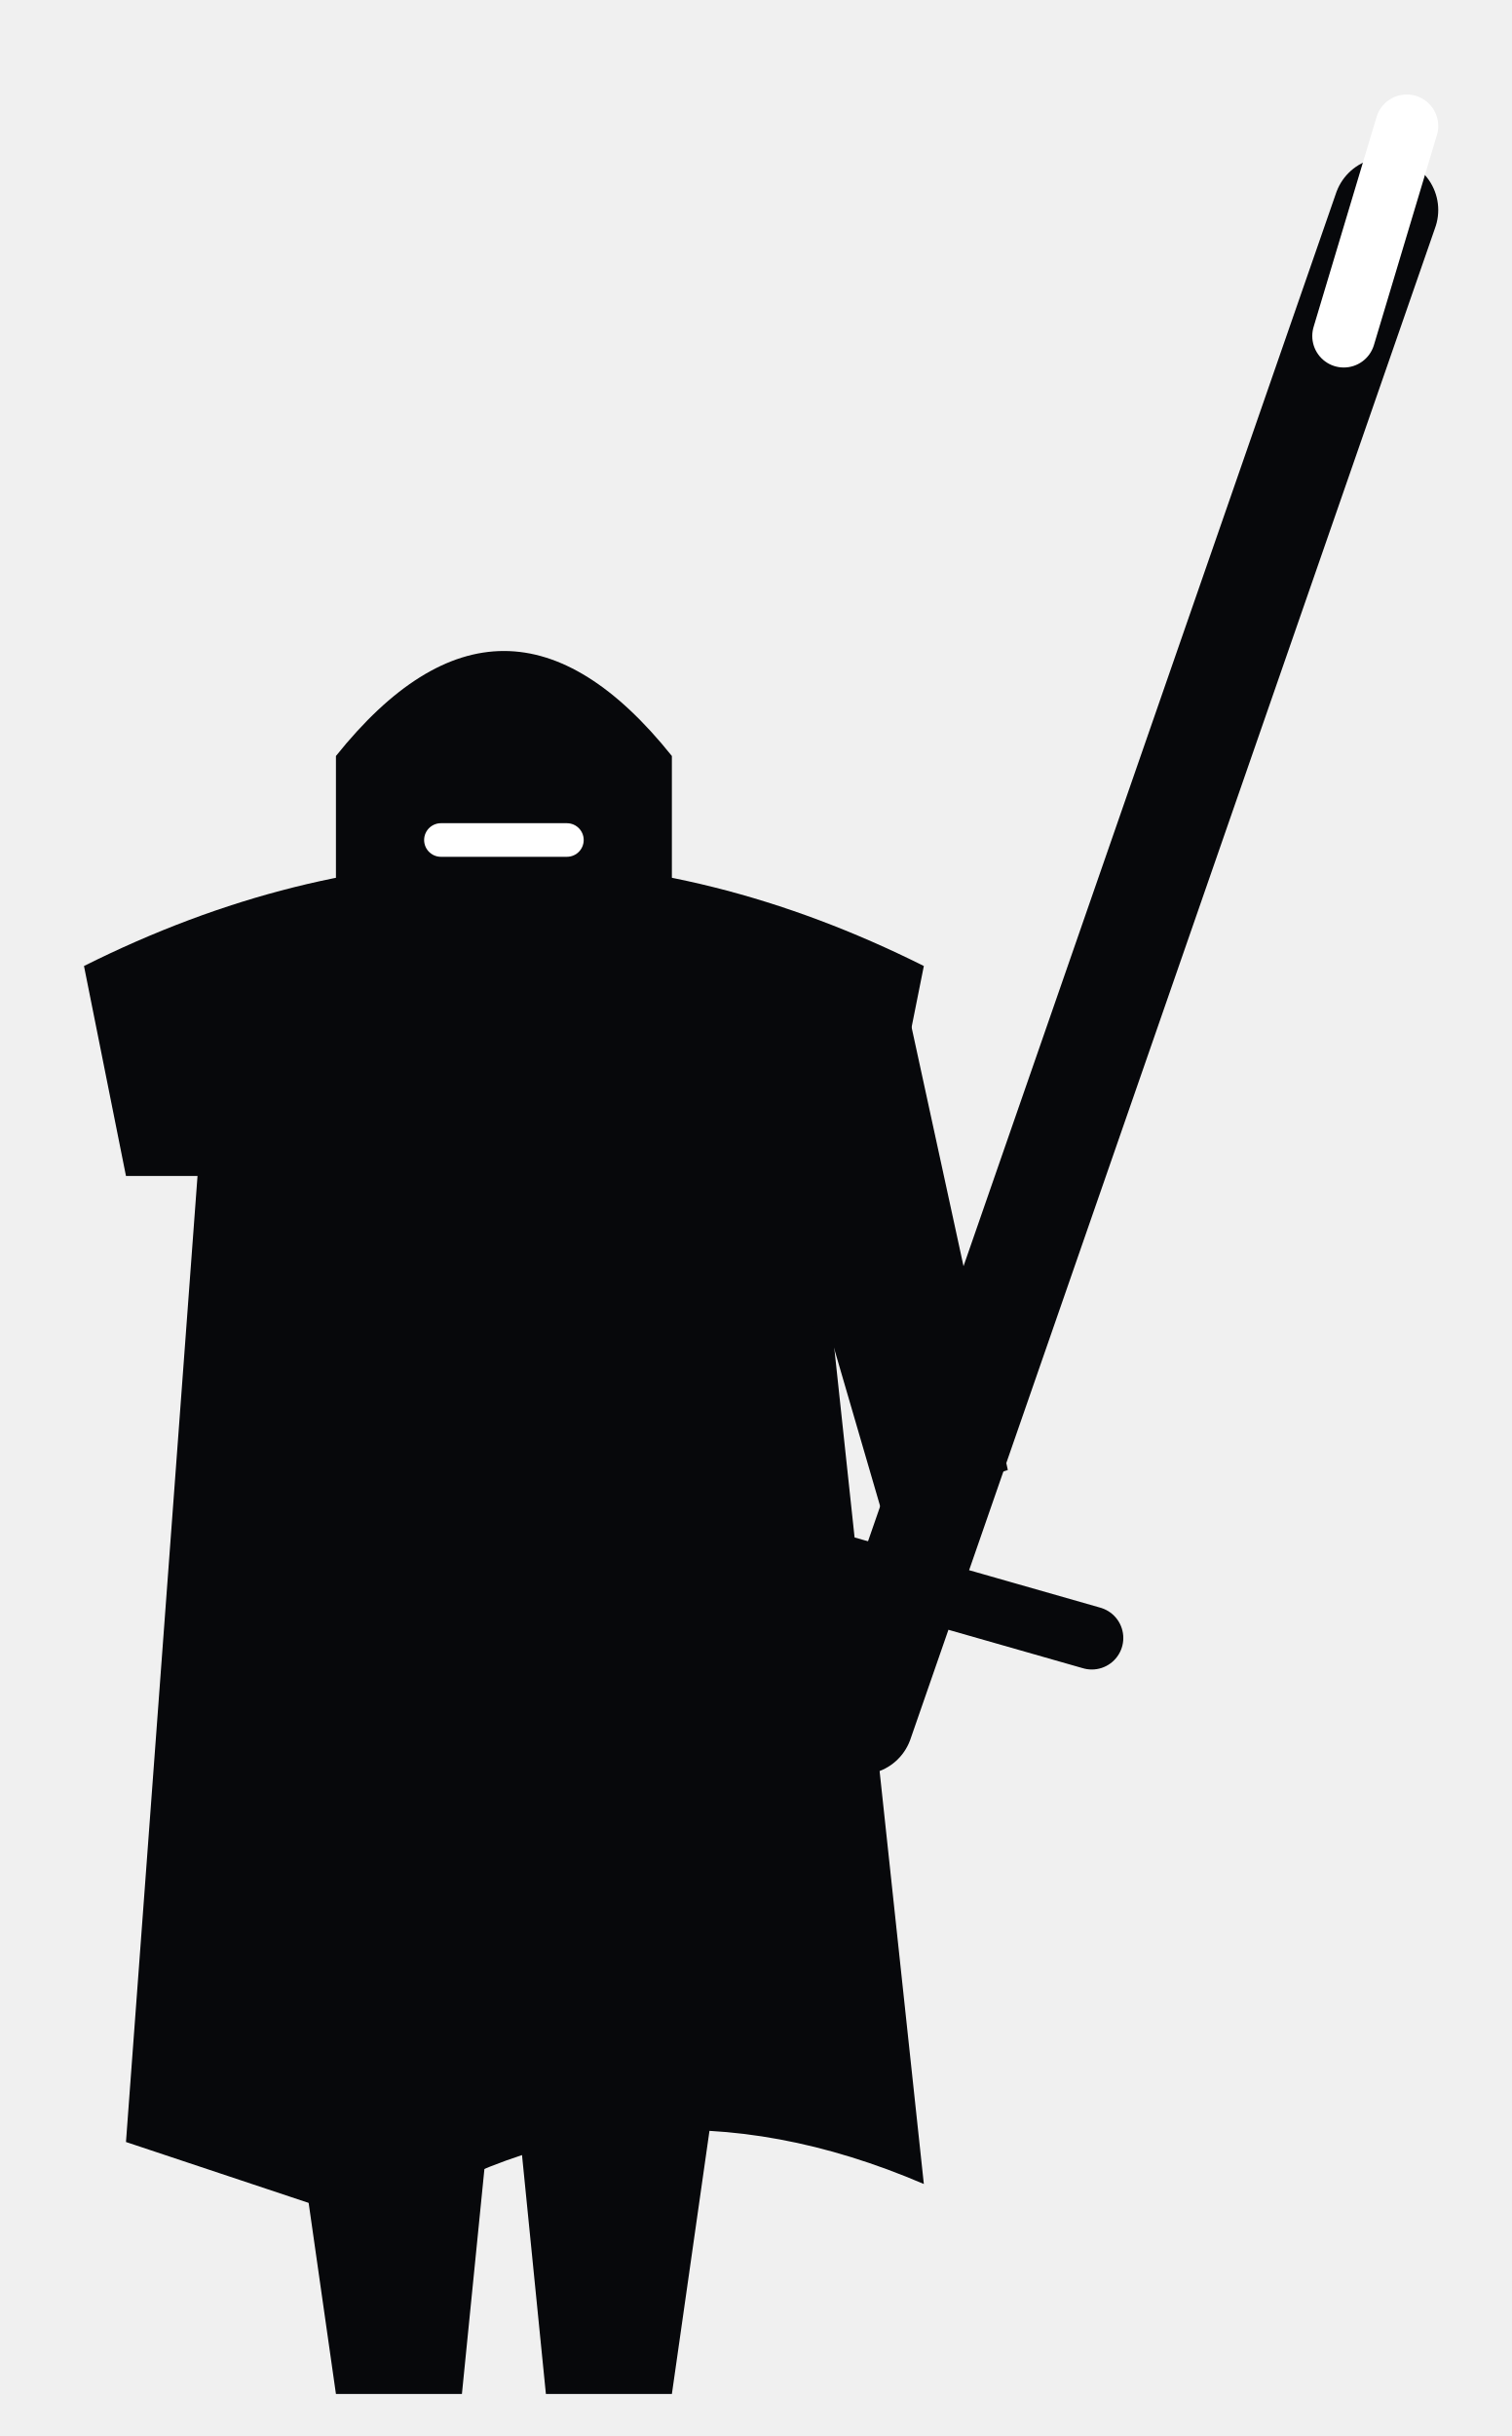
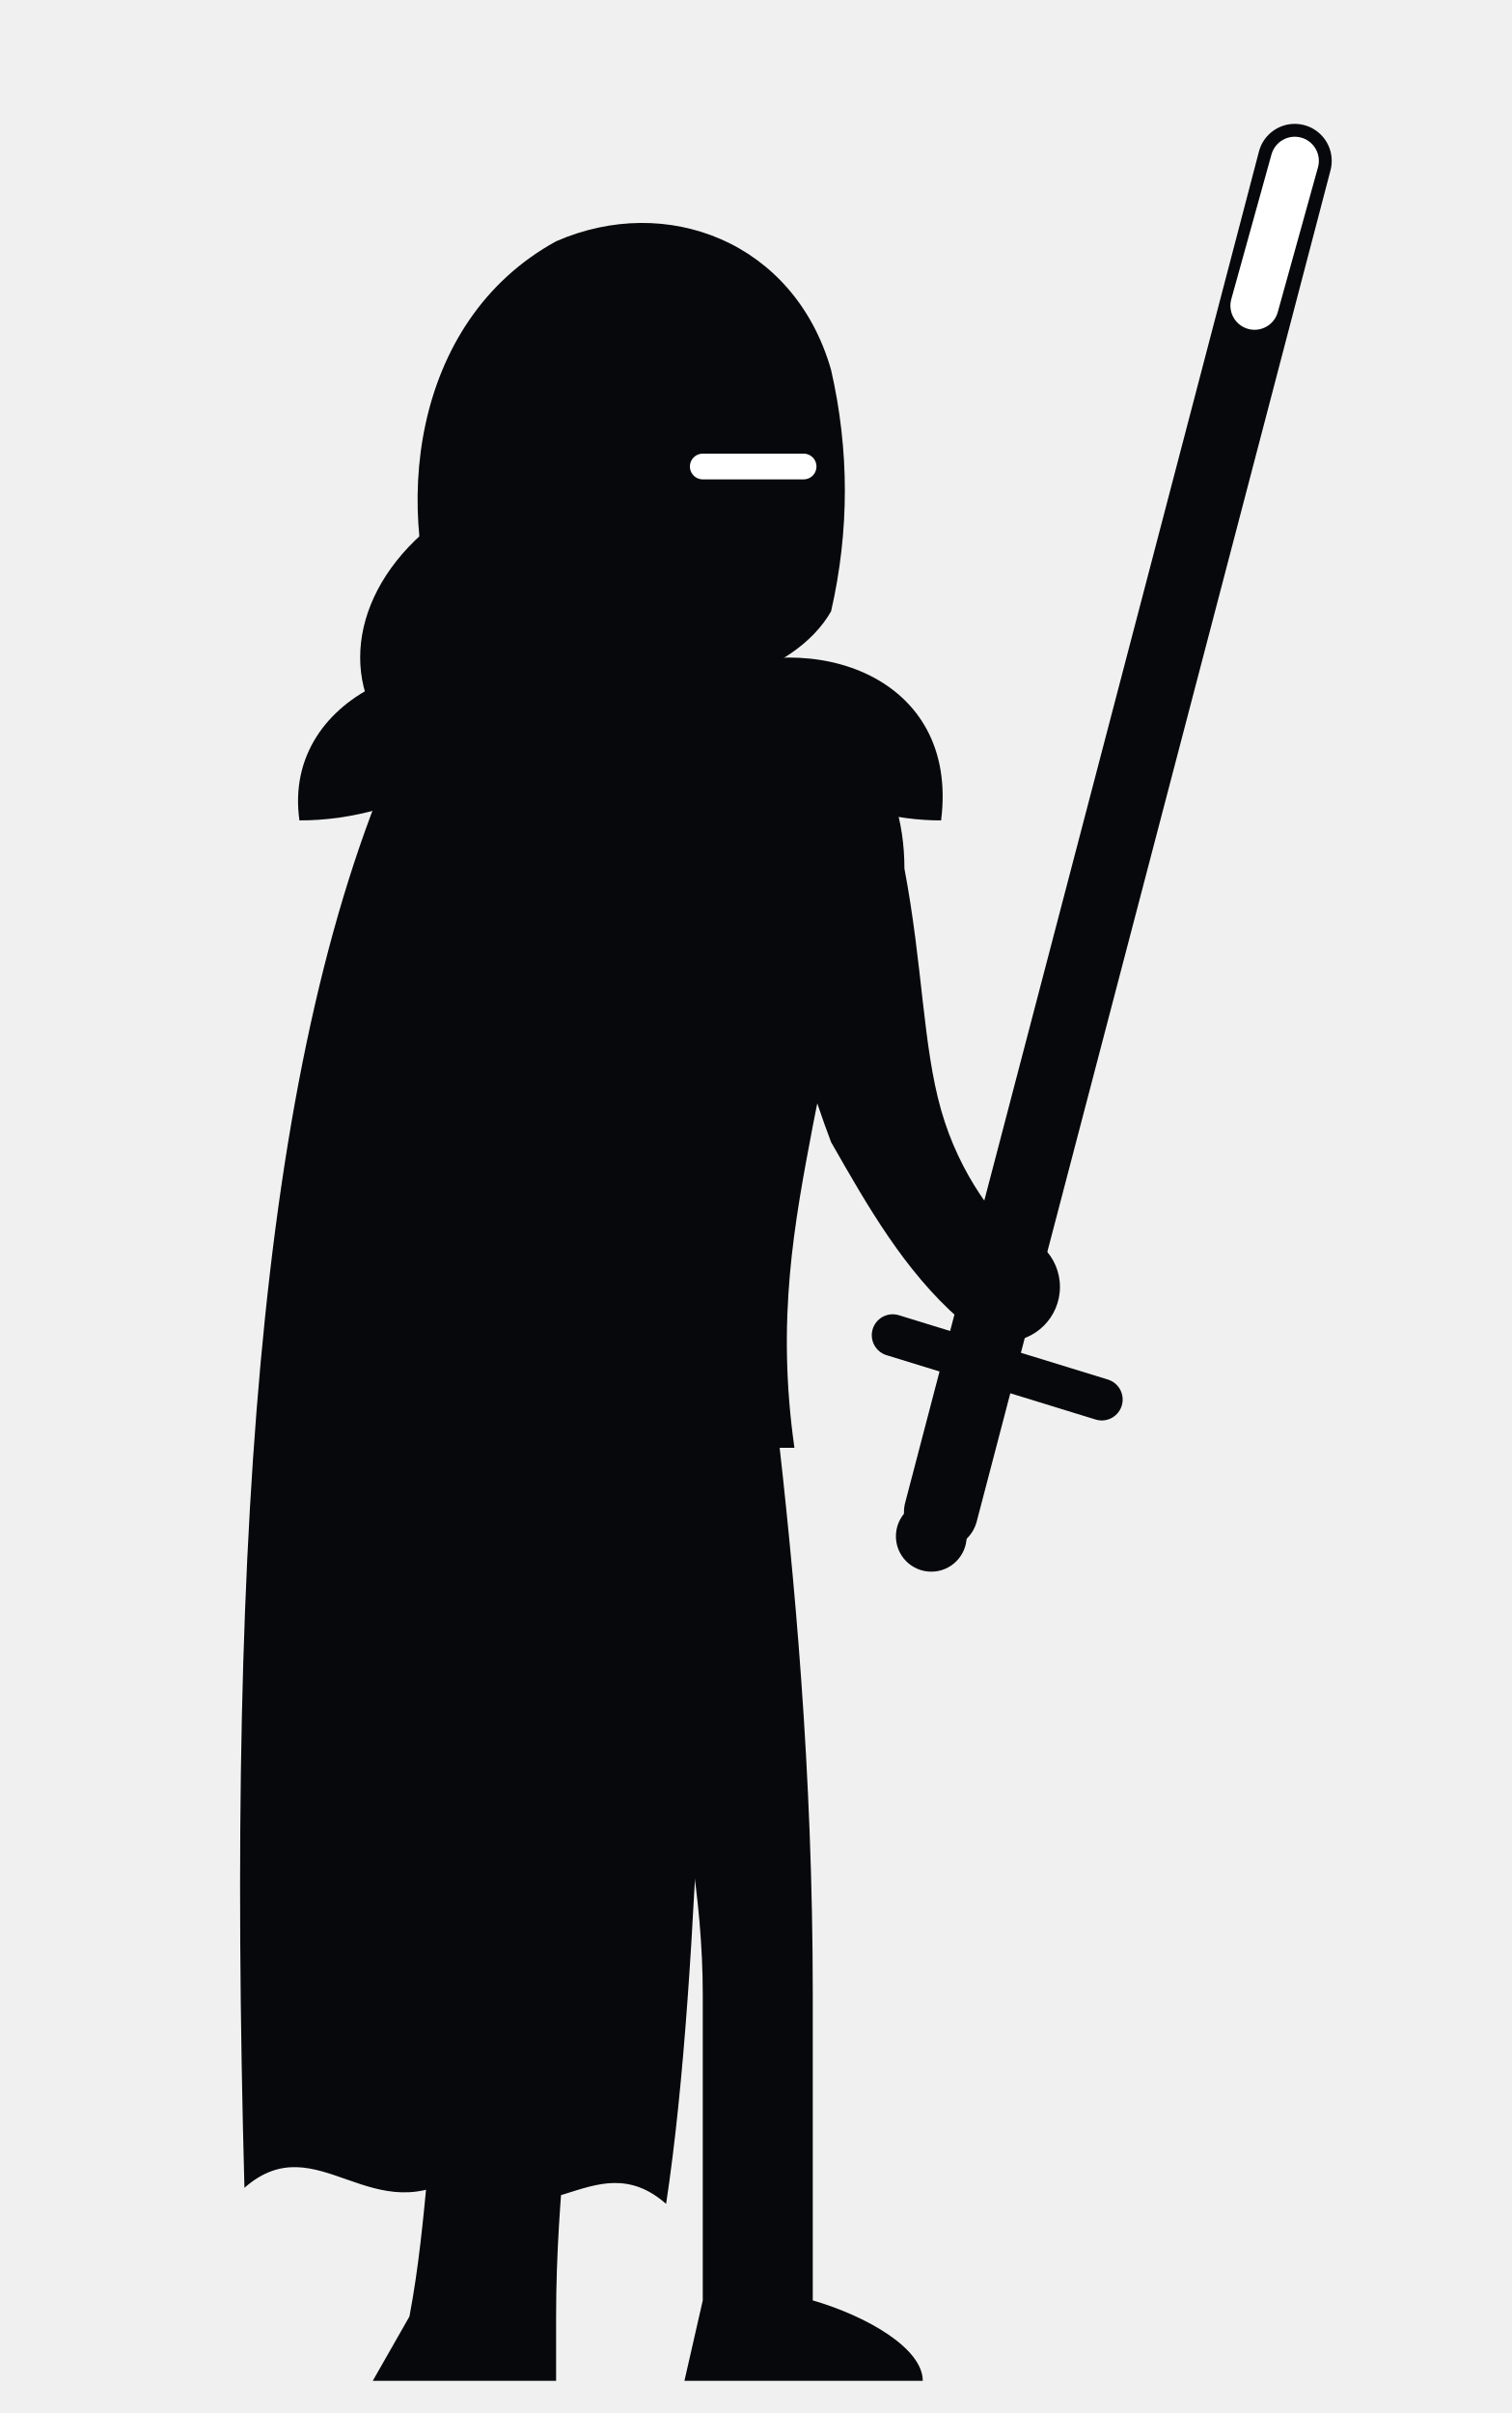
- <svg xmlns="http://www.w3.org/2000/svg" viewBox="36 14 72 116" data-height="512">
-   <g id="part:cloak" data-pivot="60 62">
+ <svg xmlns="http://www.w3.org/2000/svg" viewBox="12 2 94 150" data-height="512">
+   <g id="part:cloak" data-pivot="50.00 46.00">
    <g class="shape" fill="#07080B" stroke="#07080B" stroke-linecap="round" stroke-linejoin="round" stroke-width="0">
-       <path d="M46 62 L74 62 L80 118 Q66 112 54 120 L42 116Z" />
+       <path d="M 37.46 47.00 C 28.34 66.00 26.06 96.00 27.20 138.00 C 31.76 134.00 35.18 141.00 40.88 137.00 C 45.44 142.00 48.86 135.00 53.42 139.00 C 55.70 124.00 55.70 100.00 56.84 80.00 C 57.98 66.00 60.26 56.00 62.54 47.00 Z" />
    </g>
  </g>
-   <g id="part:legs" data-pivot="60 100">
+   <g id="part:legs" data-pivot="50.00 92.00">
    <g class="shape" fill="#07080B" stroke="#07080B" stroke-linecap="round" stroke-linejoin="round" stroke-width="0">
-       <path d="M48 100 L72 100 L68 128 L62 128 L60 108 L58 128 L52 128Z" />
+       <path d="M 42.02 90.00 C 39.74 104.00 40.88 116.00 39.74 128.00 C 38.60 134.00 38.60 140.00 37.46 146.00 L 35.18 150.00 L 46.58 150.00 L 46.58 146.00 C 46.58 138.00 47.72 132.00 47.72 126.00 C 50.00 114.00 51.14 102.00 51.14 92.00 Z" />
+       <path d="M 48.86 90.00 C 51.14 102.00 55.70 114.00 55.70 126.00 C 55.70 134.00 55.70 140.00 55.70 145.00 L 54.56 150.00 L 69.38 150.00 C 69.38 148.00 65.96 146.00 62.54 145.00 C 62.54 138.00 62.54 132.00 62.54 126.00 C 62.54 112.00 61.40 100.00 60.26 90.00 Z" />
    </g>
  </g>
-   <g id="part:torso" data-pivot="60 104">
+   <g id="part:torso" data-pivot="50.00 92.00">
    <g class="shape" fill="#07080B" stroke="#07080B" stroke-linecap="round" stroke-linejoin="round" stroke-width="0">
-       <path d="M40 60 Q60 50 80 60 L78 70 L42 70Z" />
-       <path d="M46 69 L74 69 L77 104 L43 104Z" />
+       <path d="M 38.60 49.00 C 32.90 55.00 31.76 64.00 32.90 74.00 C 32.90 78.00 34.04 81.00 35.18 83.00 L 39.74 82.00 C 38.60 76.00 38.60 70.00 39.74 64.00 C 40.88 58.00 42.02 54.00 43.16 51.00 Z" />
+       <path d="M 35.18 52.00 C 36.32 45.00 43.16 42.00 50.00 42.00 C 57.98 42.00 63.68 44.00 65.96 50.00 C 65.96 58.00 63.68 66.00 62.54 72.00 C 61.40 78.00 60.26 84.00 61.40 92.00 L 38.60 92.00 C 39.74 84.00 38.60 78.00 37.46 72.00 C 36.32 66.00 35.18 58.00 35.18 52.00 Z" />
+       <path d="M 30.62 53.00 C 29.48 45.00 39.74 41.00 46.58 45.00 C 43.16 49.00 37.46 53.00 30.62 53.00 Z" />
+       <path d="M 55.70 44.00 C 62.54 41.00 71.66 44.00 70.52 53.00 C 64.82 53.00 59.12 50.00 55.70 44.00 Z" />
    </g>
  </g>
-   <g id="part:head" data-pivot="60 58">
+   <g id="part:head" data-pivot="50.00 45.00">
    <g class="shape" fill="#07080B" stroke="#07080B" stroke-linecap="round" stroke-linejoin="round" stroke-width="0">
-       <path d="M52 50 Q60 40 68 50 L68 59 L52 59Z" />
-       <path d="M48 58 L72 58 L74 62 L46 62Z" />
+       <path d="M 45.44 42.00 L 55.70 42.00 L 55.70 47.00 L 45.44 47.00 Z" />
+       <path d="M 39.74 42.00 C 36.32 34.00 37.46 22.00 46.58 17.00 C 53.42 14.00 61.40 17.00 63.68 25.00 C 64.82 30.00 64.82 35.00 63.68 40.00 C 61.40 44.00 54.56 46.00 47.72 45.00 C 44.30 45.00 40.88 44.00 39.74 42.00 Z" />
+       <path d="M 39.74 34.00 C 34.04 38.00 32.90 44.00 36.32 48.00 L 43.16 46.00 Z" />
    </g>
    <g class="glow" fill="#FFFFFF" stroke="#FFFFFF" stroke-linecap="round" stroke-width="0">
-       <line x1="57" y1="54" x2="63" y2="54" stroke-width="1.6" />
+       <line x1="55.70" y1="31.00" x2="61.97" y2="31.00" stroke-width="1.6" />
    </g>
  </g>
-   <g id="part:weapon" data-pivot="75 64">
+   <g id="part:weapon" data-pivot="61.40 49.00">
    <g class="shape" fill="#07080B" stroke="#07080B" stroke-linecap="round" stroke-linejoin="round" stroke-width="0">
-       <path d="M71 62 L79 61 L84 84 L78 86Z" />
-       <line x1="77" y1="96" x2="102" y2="24" stroke-width="5" />
-       <line x1="74" y1="88" x2="88" y2="92" stroke-width="3" />
+       <path d="M 57.98 46.00 C 64.82 45.00 68.24 50.00 68.24 56.00 C 69.38 62.00 69.38 67.00 70.52 71.00 C 71.66 75.00 73.94 78.00 76.22 80.00 L 71.66 84.00 C 68.24 81.00 65.96 77.00 63.68 73.00 C 61.40 67.00 60.26 61.00 59.12 56.00 Z" />
+       <circle cx="74.51" cy="82.00" r="3.4" />
+       <line x1="70.51" y1="96.00" x2="92.51" y2="12.00" stroke-width="4.6" />
+       <line x1="67.51" y1="85.00" x2="80.51" y2="89.00" stroke-width="2.6" />
+       <circle cx="69.91" cy="97.50" r="2.2" />
    </g>
    <g class="glow" fill="#FFFFFF" stroke="#FFFFFF" stroke-linecap="round" stroke-width="0">
-       <line x1="100" y1="30" x2="103" y2="20" stroke-width="3" />
+       <line x1="90.01" y1="21.00" x2="92.51" y2="12.00" stroke-width="3" />
    </g>
  </g>
</svg>
